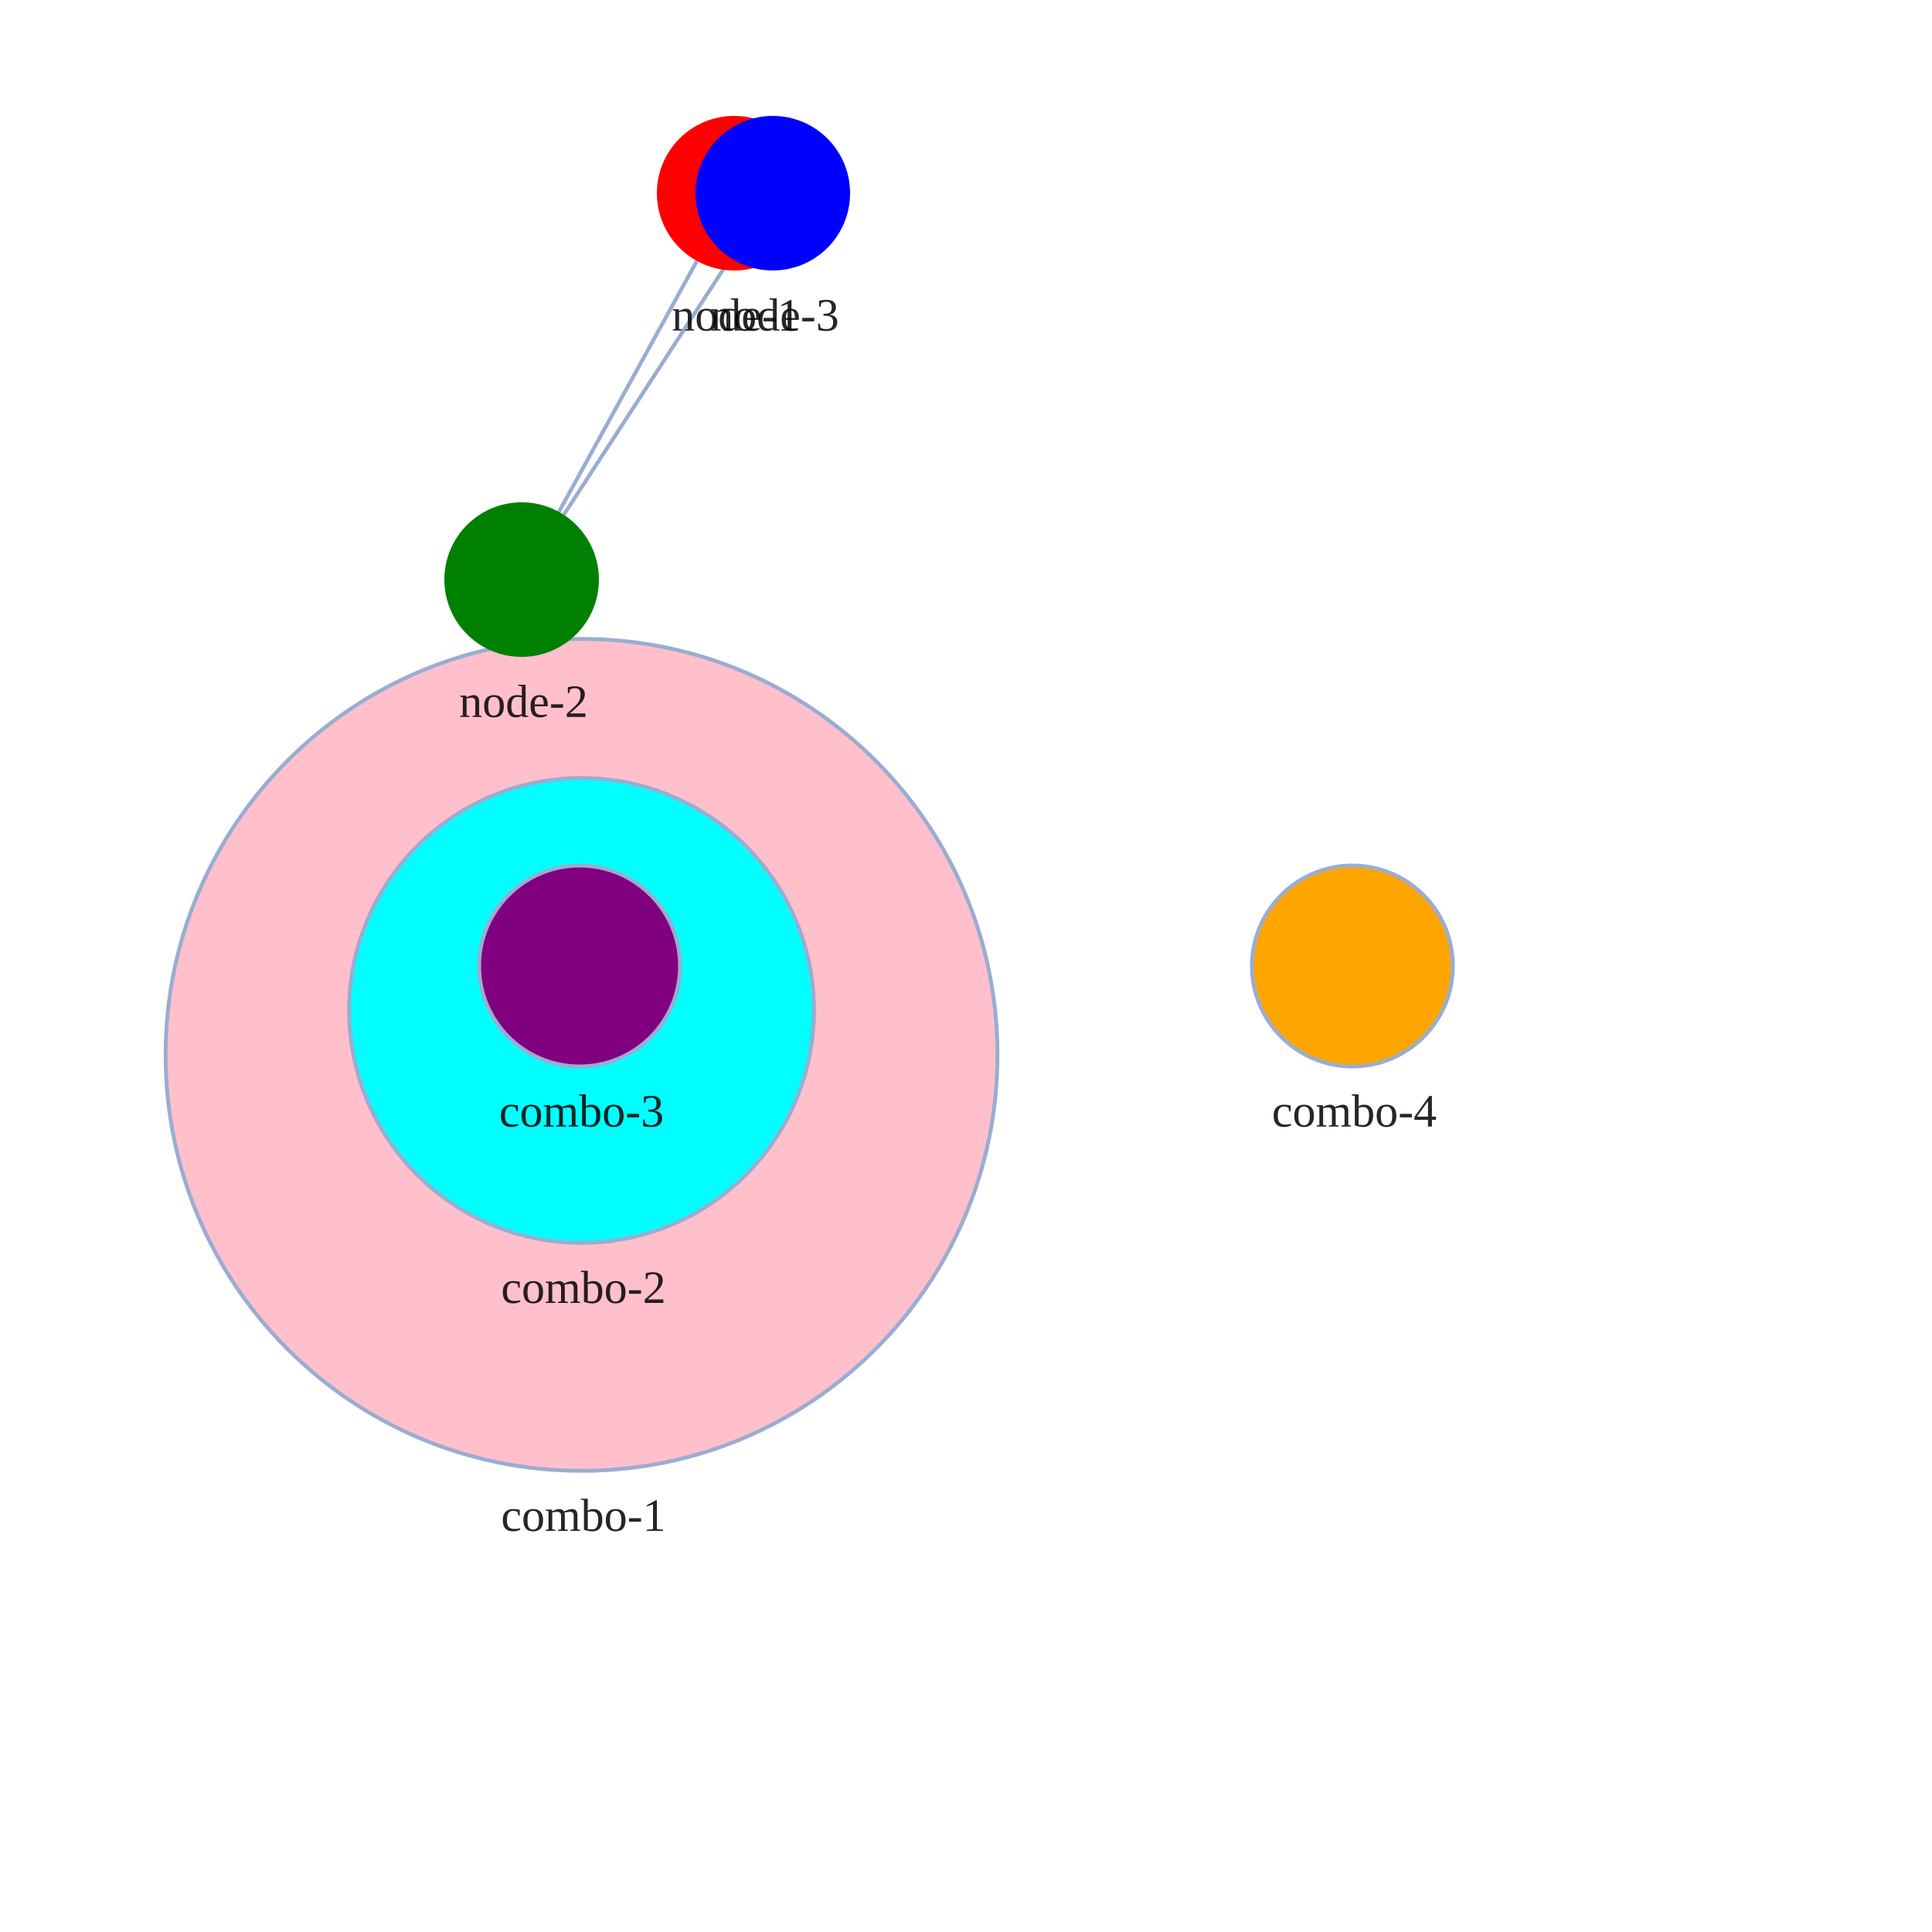
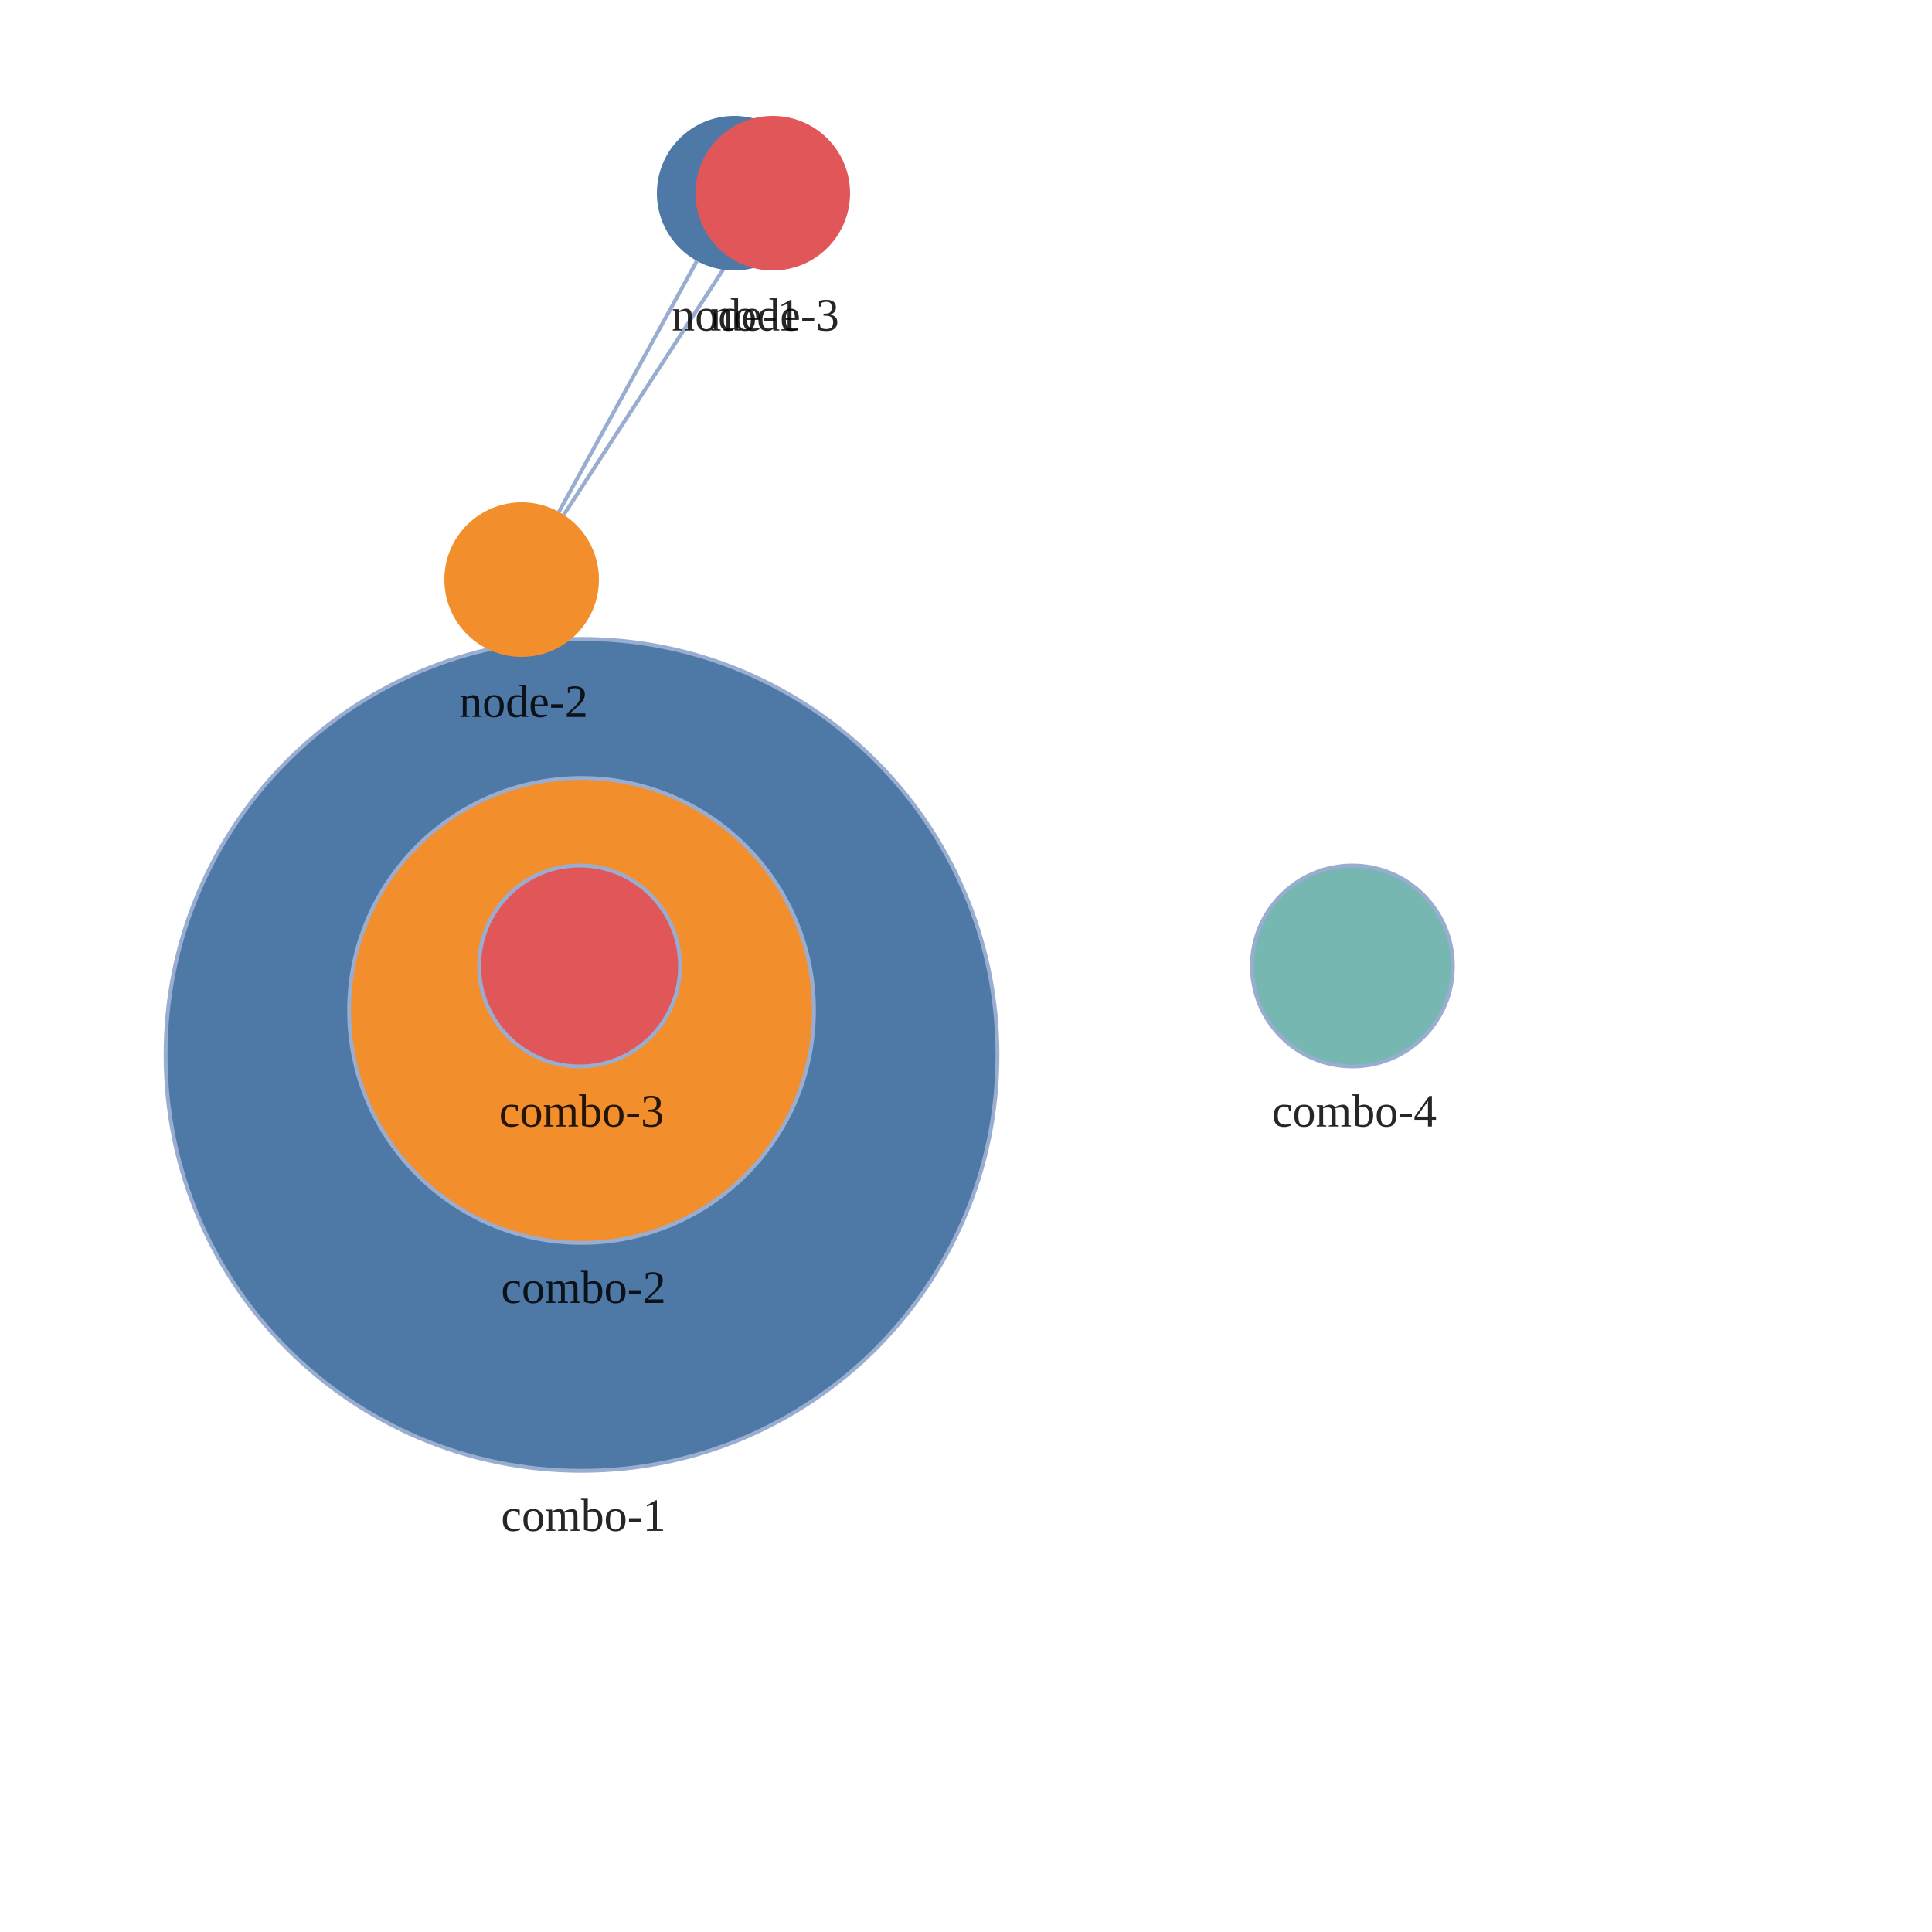
<svg xmlns="http://www.w3.org/2000/svg" width="500" height="500" style="background: transparent; position: absolute; outline: none;" color-interpolation-filters="sRGB" tabindex="1">
  <defs />
  <g transform="matrix(1,0,0,1,0,0)">
    <g fill="none" transform="matrix(1,0,0,1,0,0)">
      <g fill="none" transform="matrix(1,0,0,1,0,0)">
        <g fill="none" transform="matrix(1,0,0,1,150.5,273)">
          <g transform="matrix(1,0,0,1,0,0)">
-             <circle fill="rgba(255,192,203,1)" transform="translate(-107.6445,-107.6445)" cx="107.644" cy="107.644" stroke-dasharray="0,0" stroke-width="1" stroke="rgba(153,173,209,1)" r="107.644" />
+             <circle fill="rgba(78,121,167,1)" transform="translate(-107.6445,-107.6445)" cx="107.644" cy="107.644" stroke-dasharray="0,0" stroke-width="1" stroke="rgba(153,173,209,1)" r="107.644" />
          </g>
          <g fill="none" transform="matrix(1,0,0,1,0,107.6445)">
            <g transform="matrix(1,0,0,1,0,0)">
              <text fill="rgba(0,0,0,0.851)" dominant-baseline="central" paint-order="stroke" dx="0.5" dy="11.5px" font-size="12" text-anchor="middle" font-weight="400">
                combo-1
              </text>
            </g>
          </g>
        </g>
        <g fill="none" transform="matrix(1,0,0,1,350,250)">
          <g transform="matrix(1,0,0,1,0,0)">
-             <circle fill="rgba(255,165,0,1)" transform="translate(-26,-26)" cx="26" cy="26" stroke-dasharray="0,0" stroke-width="1" stroke="rgba(153,173,209,1)" r="26" />
+             <circle fill="rgba(118,183,178,1)" transform="translate(-26,-26)" cx="26" cy="26" stroke-dasharray="0,0" stroke-width="1" stroke="rgba(153,173,209,1)" r="26" />
          </g>
          <g fill="none" transform="matrix(1,0,0,1,0,26)">
            <g transform="matrix(1,0,0,1,0,0)">
              <text fill="rgba(0,0,0,0.851)" dominant-baseline="central" paint-order="stroke" dx="0.5" dy="11.5px" font-size="12" text-anchor="middle" font-weight="400">
                combo-4
              </text>
            </g>
          </g>
        </g>
        <g fill="none" transform="matrix(1,0,0,1,150.5,261.5)">
          <g transform="matrix(1,0,0,1,0,0)">
-             <circle fill="rgba(0,255,255,1)" transform="translate(-60.14865,-60.14865)" cx="60.149" cy="60.149" stroke-dasharray="0,0" stroke-width="1" stroke="rgba(153,173,209,1)" r="60.149" />
+             <circle fill="rgba(242,142,44,1)" transform="translate(-60.14865,-60.14865)" cx="60.149" cy="60.149" stroke-dasharray="0,0" stroke-width="1" stroke="rgba(153,173,209,1)" r="60.149" />
          </g>
          <g fill="none" transform="matrix(1,0,0,1,0,60.14865)">
            <g transform="matrix(1,0,0,1,0,0)">
              <text fill="rgba(0,0,0,0.851)" dominant-baseline="central" paint-order="stroke" dx="0.5" dy="11.5px" font-size="12" text-anchor="middle" font-weight="400">
                combo-2
              </text>
            </g>
          </g>
        </g>
        <g fill="none" transform="matrix(1,0,0,1,150,250)">
          <g transform="matrix(1,0,0,1,0,0)">
-             <circle fill="rgba(128,0,128,1)" transform="translate(-26,-26)" cx="26" cy="26" stroke-dasharray="0,0" stroke-width="1" stroke="rgba(153,173,209,1)" r="26" />
+             <circle fill="rgba(225,87,89,1)" transform="translate(-26,-26)" cx="26" cy="26" stroke-dasharray="0,0" stroke-width="1" stroke="rgba(153,173,209,1)" r="26" />
          </g>
          <g fill="none" transform="matrix(1,0,0,1,0,26)">
            <g transform="matrix(1,0,0,1,0,0)">
              <text fill="rgba(0,0,0,0.851)" dominant-baseline="central" paint-order="stroke" dx="0.5" dy="11.5px" font-size="12" text-anchor="middle" font-weight="400">
                combo-3
              </text>
            </g>
          </g>
        </g>
      </g>
      <g fill="none" transform="matrix(1,0,0,1,0,0)">
        <g fill="none" marker-start="false" marker-end="false" transform="matrix(1,0,0,1,0,0)">
          <g fill="none" marker-start="false" marker-end="false" stroke="transparent" stroke-width="3" />
          <g transform="matrix(1,0,0,1,144.6384,67.52432)">
            <path fill="none" d="M 35.723,0 L 0,64.951" stroke-width="1" stroke="rgba(153,173,209,1)" />
            <path fill="none" d="M 0,0 L 110,0" stroke-width="3" stroke="transparent" />
          </g>
        </g>
        <g fill="none" marker-start="false" marker-end="false" transform="matrix(1,0,0,1,0,0)">
          <g fill="none" marker-start="false" marker-end="false" stroke="transparent" stroke-width="3" />
          <g transform="matrix(1,0,0,1,145.8998,66.76887)">
            <path fill="none" d="M 0,66.462 L 43.2,0" stroke-width="1" stroke="rgba(153,173,209,1)" />
            <path fill="none" d="M 51,0 L 0,68" stroke-width="3" stroke="transparent" />
          </g>
        </g>
        <g fill="none" marker-start="false" marker-end="false" transform="matrix(1,0,0,1,0,0)">
          <g fill="none" marker-start="false" marker-end="false" stroke="transparent" stroke-width="3" />
          <g transform="matrix(1,0,0,1,180,50)">
            <path fill="none" d="M 0,0 L 30,0" stroke-width="1" stroke="rgba(153,173,209,1)" />
            <path fill="none" d="M 51,68 L 0,0" stroke-width="3" stroke="transparent" />
          </g>
        </g>
      </g>
      <g fill="none" transform="matrix(1,0,0,1,0,0)">
        <g fill="none" transform="matrix(1,0,0,1,190,50)">
          <g transform="matrix(1,0,0,1,0,0)">
-             <circle fill="rgba(255,0,0,1)" transform="translate(-20,-20)" cx="20" cy="20" stroke-width="0" stroke="rgba(0,0,0,1)" r="20" />
+             <circle fill="rgba(78,121,167,1)" transform="translate(-20,-20)" cx="20" cy="20" stroke-width="0" stroke="rgba(0,0,0,1)" r="20" />
          </g>
          <g fill="none" transform="matrix(1,0,0,1,0,20)">
            <g transform="matrix(1,0,0,1,0,0)">
              <text fill="rgba(0,0,0,0.851)" dominant-baseline="central" paint-order="stroke" dx="0.5" dy="11.5px" font-size="12" text-anchor="middle" font-weight="400">
                node-1
              </text>
            </g>
          </g>
        </g>
        <g fill="none" transform="matrix(1,0,0,1,135,150)">
          <g transform="matrix(1,0,0,1,0,0)">
-             <circle fill="rgba(0,128,0,1)" transform="translate(-20,-20)" cx="20" cy="20" stroke-width="0" stroke="rgba(0,0,0,1)" r="20" />
+             <circle fill="rgba(242,142,44,1)" transform="translate(-20,-20)" cx="20" cy="20" stroke-width="0" stroke="rgba(0,0,0,1)" r="20" />
          </g>
          <g fill="none" transform="matrix(1,0,0,1,0,20)">
            <g transform="matrix(1,0,0,1,0,0)">
              <text fill="rgba(0,0,0,0.851)" dominant-baseline="central" paint-order="stroke" dx="0.5" dy="11.5px" font-size="12" text-anchor="middle" font-weight="400">
                node-2
              </text>
            </g>
          </g>
        </g>
        <g fill="none" transform="matrix(1,0,0,1,200,50)">
          <g transform="matrix(1,0,0,1,0,0)">
-             <circle fill="rgba(0,0,255,1)" transform="translate(-20,-20)" cx="20" cy="20" stroke-width="0" stroke="rgba(0,0,0,1)" r="20" />
+             <circle fill="rgba(225,87,89,1)" transform="translate(-20,-20)" cx="20" cy="20" stroke-width="0" stroke="rgba(0,0,0,1)" r="20" />
          </g>
          <g fill="none" transform="matrix(1,0,0,1,0,20)">
            <g transform="matrix(1,0,0,1,0,0)">
              <text fill="rgba(0,0,0,0.851)" dominant-baseline="central" paint-order="stroke" dx="0.5" dy="11.5px" font-size="12" text-anchor="middle" font-weight="400">
                node-3
              </text>
            </g>
          </g>
        </g>
      </g>
    </g>
  </g>
</svg>
